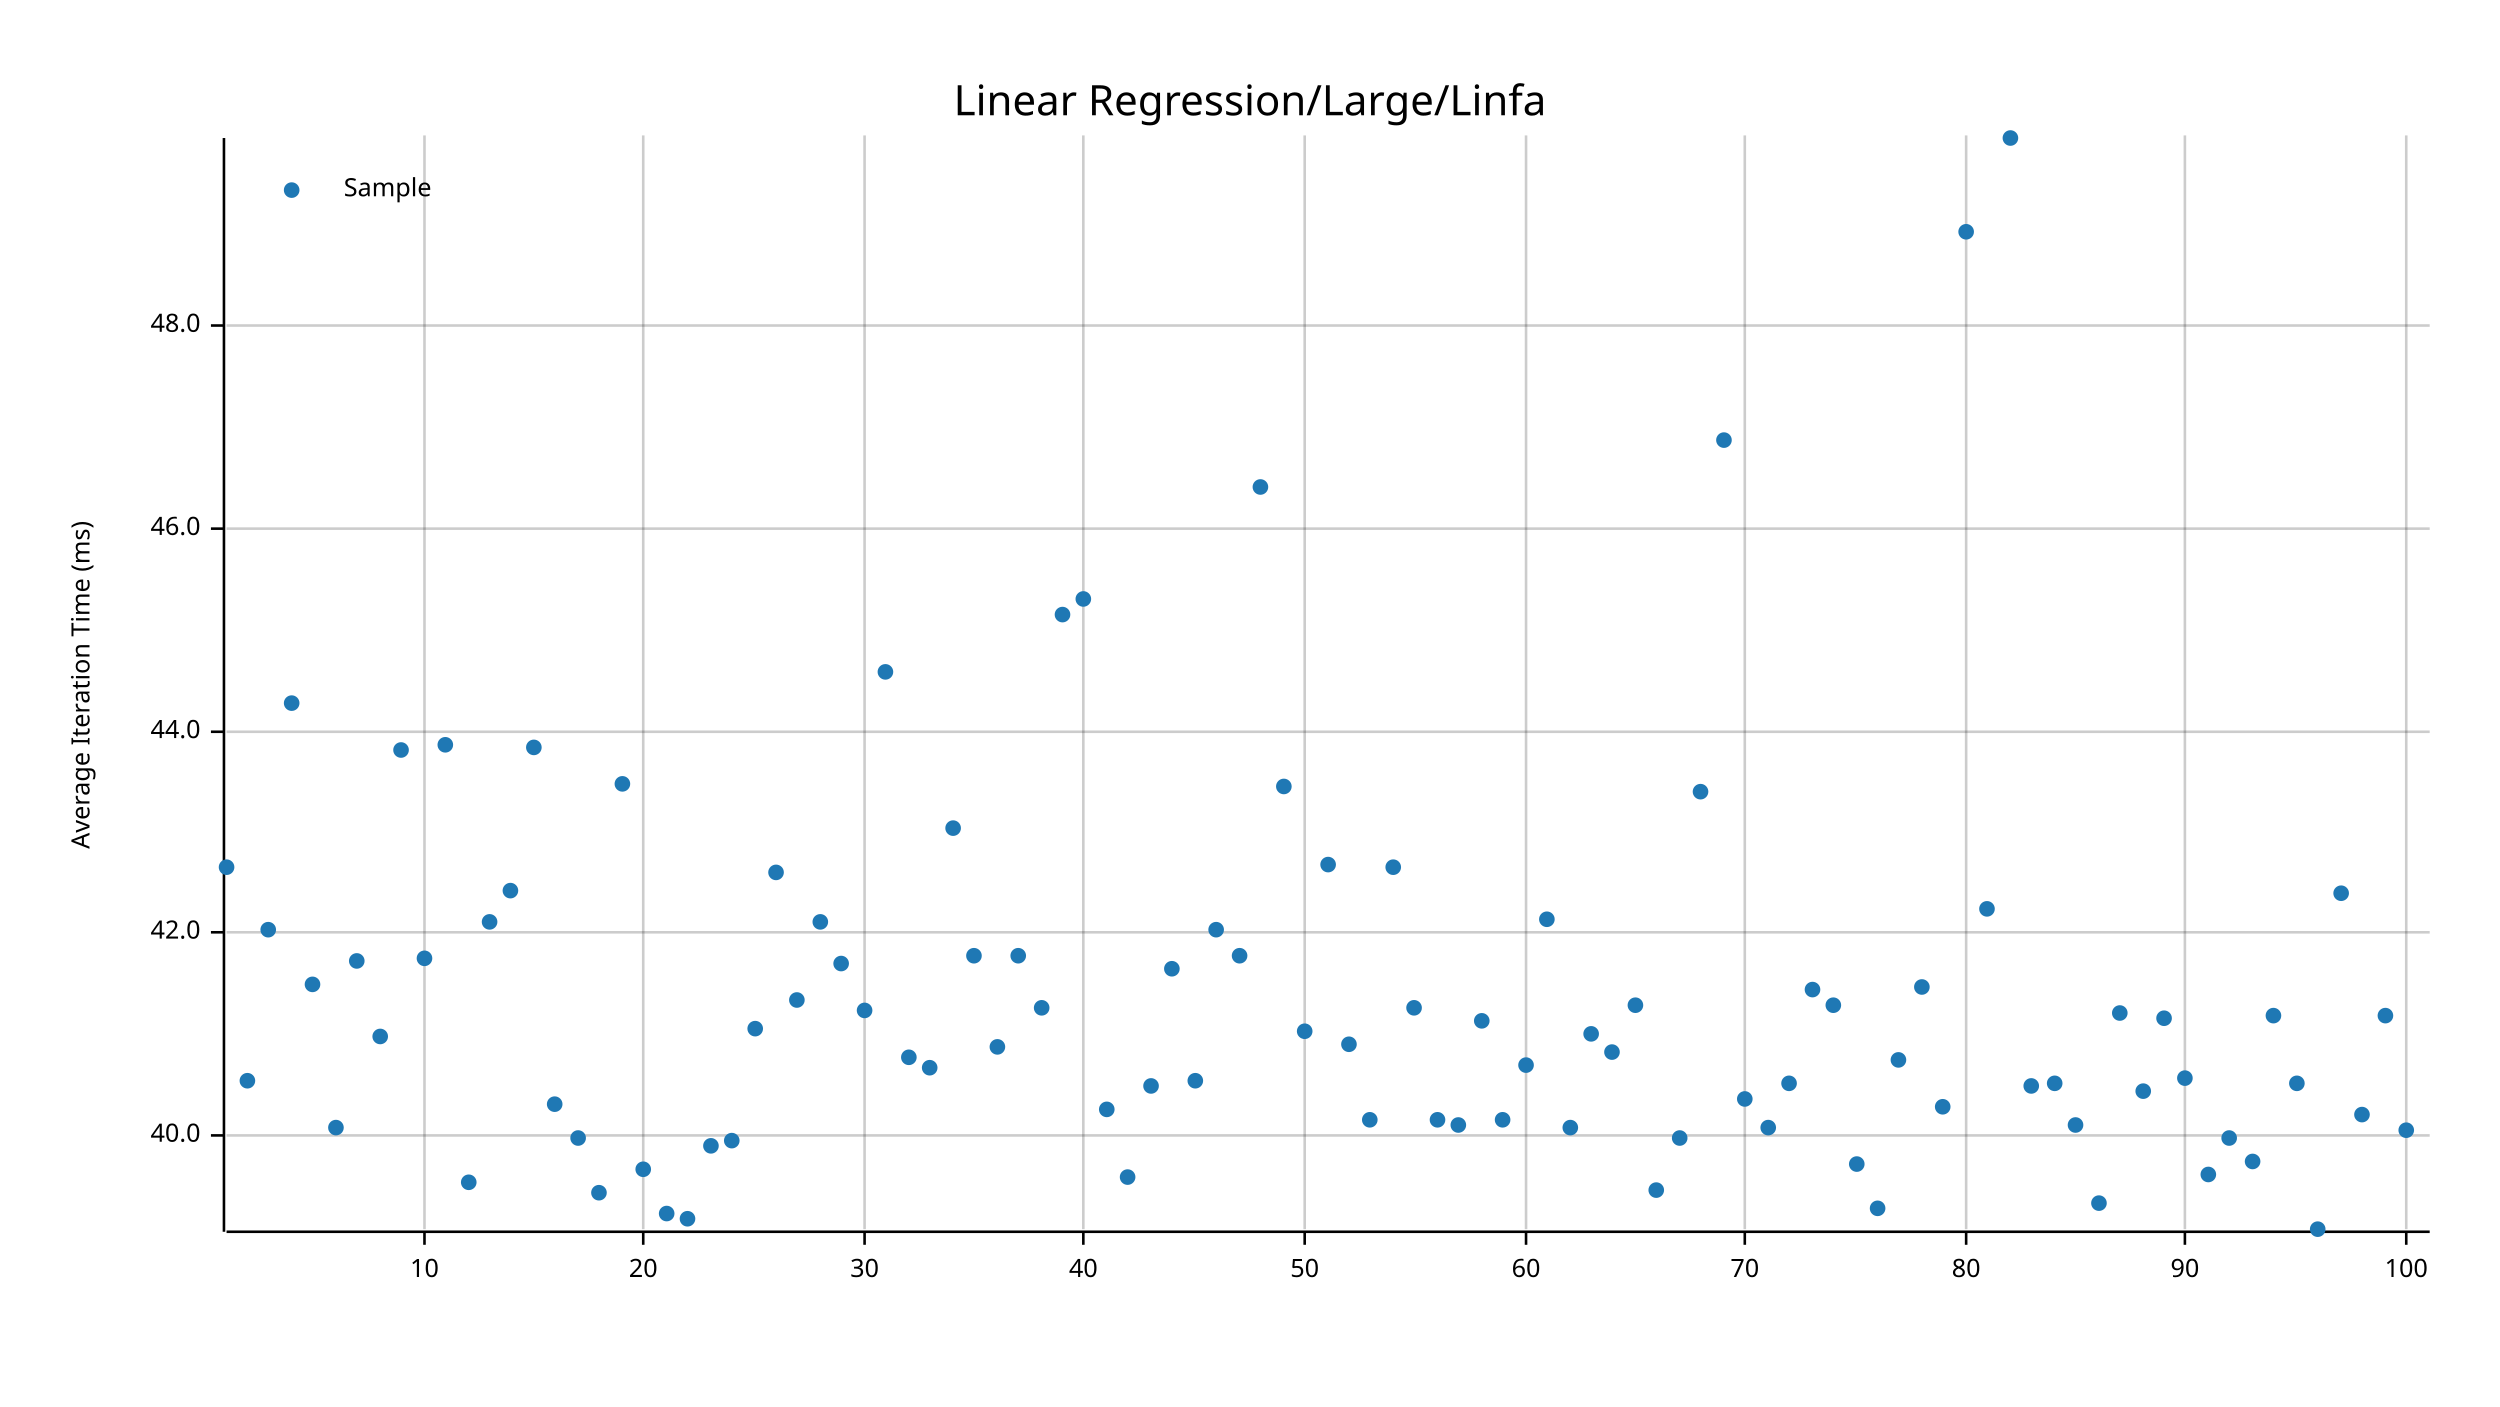
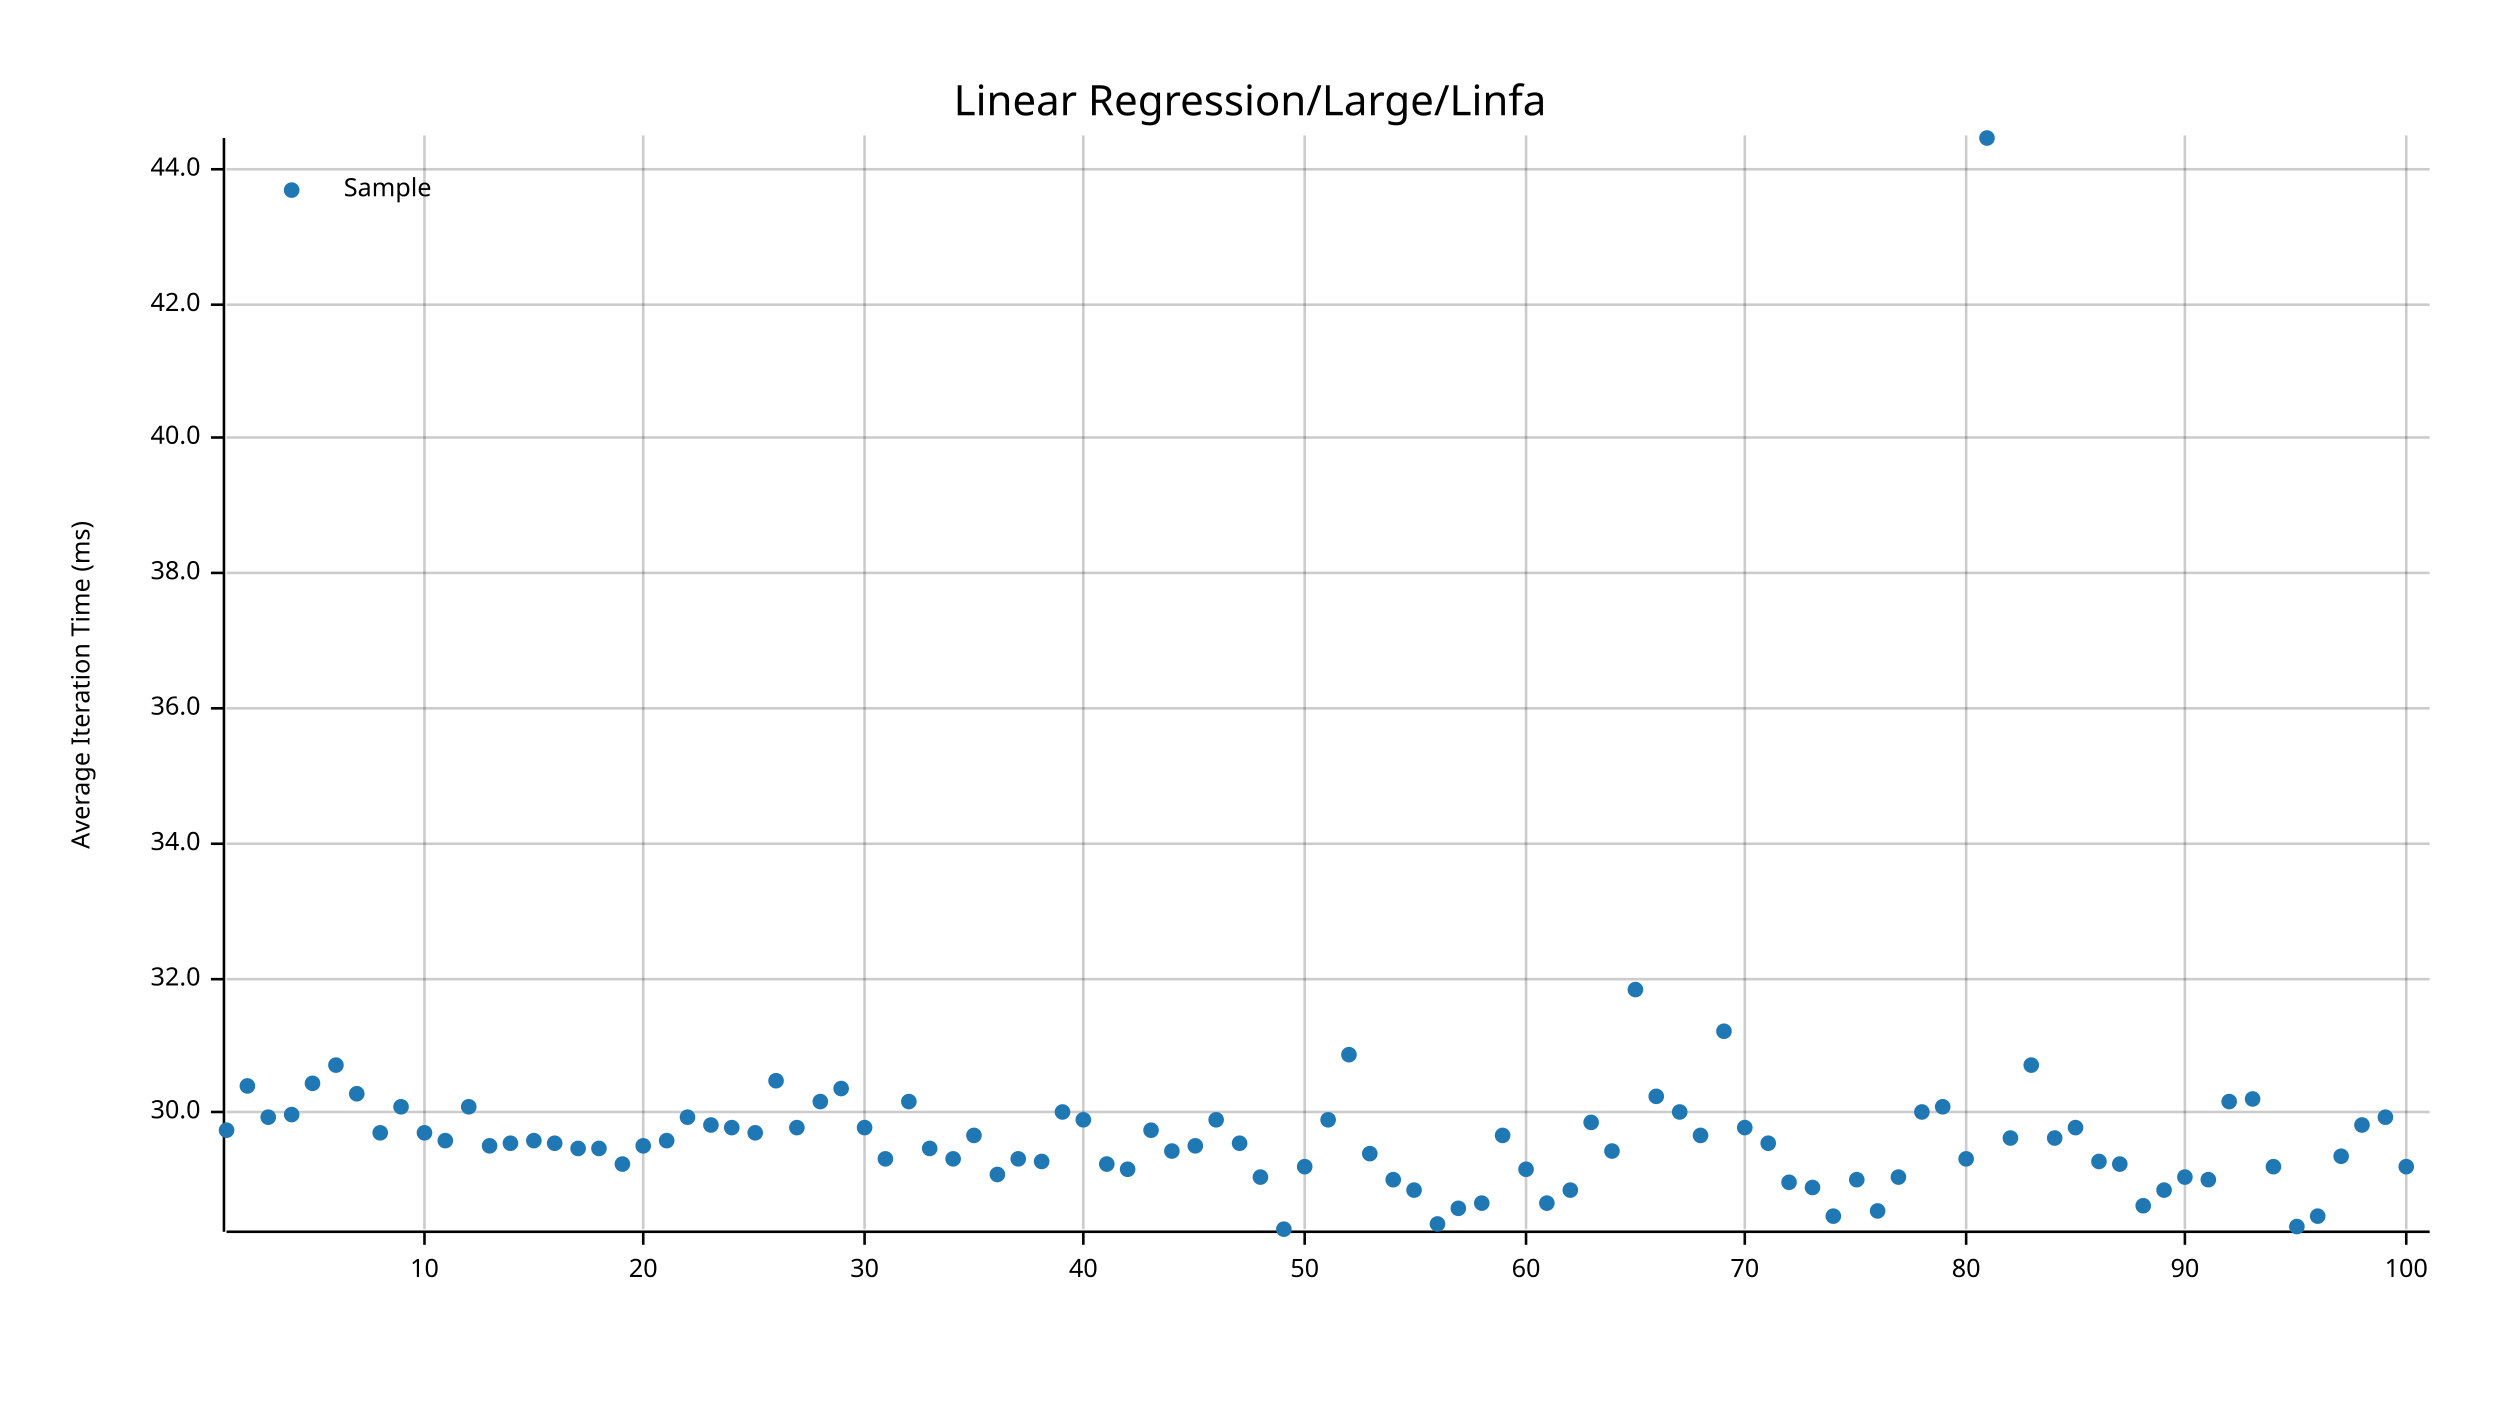
<svg xmlns="http://www.w3.org/2000/svg" width="960" height="540" viewBox="0 0 960 540">
  <text x="480" y="32" dy="0.76em" text-anchor="middle" font-family="sans-serif" font-size="16.129" opacity="1" fill="#000000">
Linear Regression/Large/Linfa
</text>
  <text x="27" y="263" dy="0.76em" text-anchor="middle" font-family="sans-serif" font-size="9.677" opacity="1" fill="#000000" transform="rotate(270, 27, 263)">
Average Iteration Time (ms)
</text>
  <line opacity="0.2" stroke="#000000" stroke-width="1" x1="163" y1="472" x2="163" y2="52" />
  <line opacity="0.2" stroke="#000000" stroke-width="1" x1="247" y1="472" x2="247" y2="52" />
  <line opacity="0.2" stroke="#000000" stroke-width="1" x1="332" y1="472" x2="332" y2="52" />
  <line opacity="0.2" stroke="#000000" stroke-width="1" x1="416" y1="472" x2="416" y2="52" />
  <line opacity="0.2" stroke="#000000" stroke-width="1" x1="501" y1="472" x2="501" y2="52" />
  <line opacity="0.2" stroke="#000000" stroke-width="1" x1="586" y1="472" x2="586" y2="52" />
  <line opacity="0.2" stroke="#000000" stroke-width="1" x1="670" y1="472" x2="670" y2="52" />
  <line opacity="0.2" stroke="#000000" stroke-width="1" x1="755" y1="472" x2="755" y2="52" />
  <line opacity="0.2" stroke="#000000" stroke-width="1" x1="839" y1="472" x2="839" y2="52" />
  <line opacity="0.2" stroke="#000000" stroke-width="1" x1="924" y1="472" x2="924" y2="52" />
-   <line opacity="0.2" stroke="#000000" stroke-width="1" x1="87" y1="436" x2="933" y2="436" />
-   <line opacity="0.2" stroke="#000000" stroke-width="1" x1="87" y1="358" x2="933" y2="358" />
-   <line opacity="0.2" stroke="#000000" stroke-width="1" x1="87" y1="281" x2="933" y2="281" />
-   <line opacity="0.2" stroke="#000000" stroke-width="1" x1="87" y1="203" x2="933" y2="203" />
-   <line opacity="0.2" stroke="#000000" stroke-width="1" x1="87" y1="125" x2="933" y2="125" />
+   <line opacity="0.2" stroke="#000000" stroke-width="1" x1="87" y1="427" x2="933" y2="427" />
+   <line opacity="0.2" stroke="#000000" stroke-width="1" x1="87" y1="376" x2="933" y2="376" />
+   <line opacity="0.2" stroke="#000000" stroke-width="1" x1="87" y1="324" x2="933" y2="324" />
+   <line opacity="0.2" stroke="#000000" stroke-width="1" x1="87" y1="272" x2="933" y2="272" />
+   <line opacity="0.2" stroke="#000000" stroke-width="1" x1="87" y1="220" x2="933" y2="220" />
+   <line opacity="0.2" stroke="#000000" stroke-width="1" x1="87" y1="168" x2="933" y2="168" />
+   <line opacity="0.2" stroke="#000000" stroke-width="1" x1="87" y1="117" x2="933" y2="117" />
+   <line opacity="0.2" stroke="#000000" stroke-width="1" x1="87" y1="65" x2="933" y2="65" />
  <polyline fill="none" opacity="1" stroke="#000000" stroke-width="1" points="86,53 86,473 " />
-   <text x="77" y="436" dy="0.5ex" text-anchor="end" font-family="sans-serif" font-size="9.677" opacity="1" fill="#000000">
+   <text x="77" y="427" dy="0.5ex" text-anchor="end" font-family="sans-serif" font-size="9.677" opacity="1" fill="#000000">
+ 30.0
+ </text>
+   <polyline fill="none" opacity="1" stroke="#000000" stroke-width="1" points="81,427 86,427 " />
+   <text x="77" y="376" dy="0.5ex" text-anchor="end" font-family="sans-serif" font-size="9.677" opacity="1" fill="#000000">
+ 32.0
+ </text>
+   <polyline fill="none" opacity="1" stroke="#000000" stroke-width="1" points="81,376 86,376 " />
+   <text x="77" y="324" dy="0.5ex" text-anchor="end" font-family="sans-serif" font-size="9.677" opacity="1" fill="#000000">
+ 34.0
+ </text>
+   <polyline fill="none" opacity="1" stroke="#000000" stroke-width="1" points="81,324 86,324 " />
+   <text x="77" y="272" dy="0.5ex" text-anchor="end" font-family="sans-serif" font-size="9.677" opacity="1" fill="#000000">
+ 36.0
+ </text>
+   <polyline fill="none" opacity="1" stroke="#000000" stroke-width="1" points="81,272 86,272 " />
+   <text x="77" y="220" dy="0.5ex" text-anchor="end" font-family="sans-serif" font-size="9.677" opacity="1" fill="#000000">
+ 38.0
+ </text>
+   <polyline fill="none" opacity="1" stroke="#000000" stroke-width="1" points="81,220 86,220 " />
+   <text x="77" y="168" dy="0.5ex" text-anchor="end" font-family="sans-serif" font-size="9.677" opacity="1" fill="#000000">
40.0
</text>
-   <polyline fill="none" opacity="1" stroke="#000000" stroke-width="1" points="81,436 86,436 " />
-   <text x="77" y="358" dy="0.5ex" text-anchor="end" font-family="sans-serif" font-size="9.677" opacity="1" fill="#000000">
+   <polyline fill="none" opacity="1" stroke="#000000" stroke-width="1" points="81,168 86,168 " />
+   <text x="77" y="117" dy="0.5ex" text-anchor="end" font-family="sans-serif" font-size="9.677" opacity="1" fill="#000000">
42.0
</text>
-   <polyline fill="none" opacity="1" stroke="#000000" stroke-width="1" points="81,358 86,358 " />
-   <text x="77" y="281" dy="0.5ex" text-anchor="end" font-family="sans-serif" font-size="9.677" opacity="1" fill="#000000">
+   <polyline fill="none" opacity="1" stroke="#000000" stroke-width="1" points="81,117 86,117 " />
+   <text x="77" y="65" dy="0.5ex" text-anchor="end" font-family="sans-serif" font-size="9.677" opacity="1" fill="#000000">
44.0
</text>
-   <polyline fill="none" opacity="1" stroke="#000000" stroke-width="1" points="81,281 86,281 " />
-   <text x="77" y="203" dy="0.5ex" text-anchor="end" font-family="sans-serif" font-size="9.677" opacity="1" fill="#000000">
- 46.0
- </text>
-   <polyline fill="none" opacity="1" stroke="#000000" stroke-width="1" points="81,203 86,203 " />
-   <text x="77" y="125" dy="0.5ex" text-anchor="end" font-family="sans-serif" font-size="9.677" opacity="1" fill="#000000">
- 48.0
- </text>
-   <polyline fill="none" opacity="1" stroke="#000000" stroke-width="1" points="81,125 86,125 " />
+   <polyline fill="none" opacity="1" stroke="#000000" stroke-width="1" points="81,65 86,65 " />
  <polyline fill="none" opacity="1" stroke="#000000" stroke-width="1" points="87,473 933,473 " />
  <text x="163" y="483" dy="0.76em" text-anchor="middle" font-family="sans-serif" font-size="9.677" opacity="1" fill="#000000">
10
</text>
  <polyline fill="none" opacity="1" stroke="#000000" stroke-width="1" points="163,473 163,478 " />
  <text x="247" y="483" dy="0.76em" text-anchor="middle" font-family="sans-serif" font-size="9.677" opacity="1" fill="#000000">
20
</text>
  <polyline fill="none" opacity="1" stroke="#000000" stroke-width="1" points="247,473 247,478 " />
  <text x="332" y="483" dy="0.76em" text-anchor="middle" font-family="sans-serif" font-size="9.677" opacity="1" fill="#000000">
30
</text>
  <polyline fill="none" opacity="1" stroke="#000000" stroke-width="1" points="332,473 332,478 " />
  <text x="416" y="483" dy="0.76em" text-anchor="middle" font-family="sans-serif" font-size="9.677" opacity="1" fill="#000000">
40
</text>
  <polyline fill="none" opacity="1" stroke="#000000" stroke-width="1" points="416,473 416,478 " />
  <text x="501" y="483" dy="0.76em" text-anchor="middle" font-family="sans-serif" font-size="9.677" opacity="1" fill="#000000">
50
</text>
  <polyline fill="none" opacity="1" stroke="#000000" stroke-width="1" points="501,473 501,478 " />
  <text x="586" y="483" dy="0.76em" text-anchor="middle" font-family="sans-serif" font-size="9.677" opacity="1" fill="#000000">
60
</text>
  <polyline fill="none" opacity="1" stroke="#000000" stroke-width="1" points="586,473 586,478 " />
  <text x="670" y="483" dy="0.76em" text-anchor="middle" font-family="sans-serif" font-size="9.677" opacity="1" fill="#000000">
70
</text>
  <polyline fill="none" opacity="1" stroke="#000000" stroke-width="1" points="670,473 670,478 " />
  <text x="755" y="483" dy="0.76em" text-anchor="middle" font-family="sans-serif" font-size="9.677" opacity="1" fill="#000000">
80
</text>
  <polyline fill="none" opacity="1" stroke="#000000" stroke-width="1" points="755,473 755,478 " />
  <text x="839" y="483" dy="0.76em" text-anchor="middle" font-family="sans-serif" font-size="9.677" opacity="1" fill="#000000">
90
</text>
  <polyline fill="none" opacity="1" stroke="#000000" stroke-width="1" points="839,473 839,478 " />
  <text x="924" y="483" dy="0.76em" text-anchor="middle" font-family="sans-serif" font-size="9.677" opacity="1" fill="#000000">
100
</text>
  <polyline fill="none" opacity="1" stroke="#000000" stroke-width="1" points="924,473 924,478 " />
-   <circle cx="87" cy="333" r="3" opacity="1" fill="#1F78B4" stroke="none" stroke-width="1" />
-   <circle cx="95" cy="415" r="3" opacity="1" fill="#1F78B4" stroke="none" stroke-width="1" />
-   <circle cx="103" cy="357" r="3" opacity="1" fill="#1F78B4" stroke="none" stroke-width="1" />
-   <circle cx="112" cy="270" r="3" opacity="1" fill="#1F78B4" stroke="none" stroke-width="1" />
-   <circle cx="120" cy="378" r="3" opacity="1" fill="#1F78B4" stroke="none" stroke-width="1" />
-   <circle cx="129" cy="433" r="3" opacity="1" fill="#1F78B4" stroke="none" stroke-width="1" />
-   <circle cx="137" cy="369" r="3" opacity="1" fill="#1F78B4" stroke="none" stroke-width="1" />
-   <circle cx="146" cy="398" r="3" opacity="1" fill="#1F78B4" stroke="none" stroke-width="1" />
-   <circle cx="154" cy="288" r="3" opacity="1" fill="#1F78B4" stroke="none" stroke-width="1" />
-   <circle cx="163" cy="368" r="3" opacity="1" fill="#1F78B4" stroke="none" stroke-width="1" />
-   <circle cx="171" cy="286" r="3" opacity="1" fill="#1F78B4" stroke="none" stroke-width="1" />
-   <circle cx="180" cy="454" r="3" opacity="1" fill="#1F78B4" stroke="none" stroke-width="1" />
-   <circle cx="188" cy="354" r="3" opacity="1" fill="#1F78B4" stroke="none" stroke-width="1" />
-   <circle cx="196" cy="342" r="3" opacity="1" fill="#1F78B4" stroke="none" stroke-width="1" />
-   <circle cx="205" cy="287" r="3" opacity="1" fill="#1F78B4" stroke="none" stroke-width="1" />
-   <circle cx="213" cy="424" r="3" opacity="1" fill="#1F78B4" stroke="none" stroke-width="1" />
-   <circle cx="222" cy="437" r="3" opacity="1" fill="#1F78B4" stroke="none" stroke-width="1" />
-   <circle cx="230" cy="458" r="3" opacity="1" fill="#1F78B4" stroke="none" stroke-width="1" />
-   <circle cx="239" cy="301" r="3" opacity="1" fill="#1F78B4" stroke="none" stroke-width="1" />
-   <circle cx="247" cy="449" r="3" opacity="1" fill="#1F78B4" stroke="none" stroke-width="1" />
-   <circle cx="256" cy="466" r="3" opacity="1" fill="#1F78B4" stroke="none" stroke-width="1" />
-   <circle cx="264" cy="468" r="3" opacity="1" fill="#1F78B4" stroke="none" stroke-width="1" />
-   <circle cx="273" cy="440" r="3" opacity="1" fill="#1F78B4" stroke="none" stroke-width="1" />
-   <circle cx="281" cy="438" r="3" opacity="1" fill="#1F78B4" stroke="none" stroke-width="1" />
-   <circle cx="290" cy="395" r="3" opacity="1" fill="#1F78B4" stroke="none" stroke-width="1" />
-   <circle cx="298" cy="335" r="3" opacity="1" fill="#1F78B4" stroke="none" stroke-width="1" />
-   <circle cx="306" cy="384" r="3" opacity="1" fill="#1F78B4" stroke="none" stroke-width="1" />
-   <circle cx="315" cy="354" r="3" opacity="1" fill="#1F78B4" stroke="none" stroke-width="1" />
-   <circle cx="323" cy="370" r="3" opacity="1" fill="#1F78B4" stroke="none" stroke-width="1" />
-   <circle cx="332" cy="388" r="3" opacity="1" fill="#1F78B4" stroke="none" stroke-width="1" />
-   <circle cx="340" cy="258" r="3" opacity="1" fill="#1F78B4" stroke="none" stroke-width="1" />
-   <circle cx="349" cy="406" r="3" opacity="1" fill="#1F78B4" stroke="none" stroke-width="1" />
-   <circle cx="357" cy="410" r="3" opacity="1" fill="#1F78B4" stroke="none" stroke-width="1" />
-   <circle cx="366" cy="318" r="3" opacity="1" fill="#1F78B4" stroke="none" stroke-width="1" />
-   <circle cx="374" cy="367" r="3" opacity="1" fill="#1F78B4" stroke="none" stroke-width="1" />
-   <circle cx="383" cy="402" r="3" opacity="1" fill="#1F78B4" stroke="none" stroke-width="1" />
-   <circle cx="391" cy="367" r="3" opacity="1" fill="#1F78B4" stroke="none" stroke-width="1" />
-   <circle cx="400" cy="387" r="3" opacity="1" fill="#1F78B4" stroke="none" stroke-width="1" />
-   <circle cx="408" cy="236" r="3" opacity="1" fill="#1F78B4" stroke="none" stroke-width="1" />
-   <circle cx="416" cy="230" r="3" opacity="1" fill="#1F78B4" stroke="none" stroke-width="1" />
-   <circle cx="425" cy="426" r="3" opacity="1" fill="#1F78B4" stroke="none" stroke-width="1" />
-   <circle cx="433" cy="452" r="3" opacity="1" fill="#1F78B4" stroke="none" stroke-width="1" />
-   <circle cx="442" cy="417" r="3" opacity="1" fill="#1F78B4" stroke="none" stroke-width="1" />
-   <circle cx="450" cy="372" r="3" opacity="1" fill="#1F78B4" stroke="none" stroke-width="1" />
-   <circle cx="459" cy="415" r="3" opacity="1" fill="#1F78B4" stroke="none" stroke-width="1" />
-   <circle cx="467" cy="357" r="3" opacity="1" fill="#1F78B4" stroke="none" stroke-width="1" />
-   <circle cx="476" cy="367" r="3" opacity="1" fill="#1F78B4" stroke="none" stroke-width="1" />
-   <circle cx="484" cy="187" r="3" opacity="1" fill="#1F78B4" stroke="none" stroke-width="1" />
-   <circle cx="493" cy="302" r="3" opacity="1" fill="#1F78B4" stroke="none" stroke-width="1" />
-   <circle cx="501" cy="396" r="3" opacity="1" fill="#1F78B4" stroke="none" stroke-width="1" />
-   <circle cx="510" cy="332" r="3" opacity="1" fill="#1F78B4" stroke="none" stroke-width="1" />
-   <circle cx="518" cy="401" r="3" opacity="1" fill="#1F78B4" stroke="none" stroke-width="1" />
-   <circle cx="526" cy="430" r="3" opacity="1" fill="#1F78B4" stroke="none" stroke-width="1" />
-   <circle cx="535" cy="333" r="3" opacity="1" fill="#1F78B4" stroke="none" stroke-width="1" />
-   <circle cx="543" cy="387" r="3" opacity="1" fill="#1F78B4" stroke="none" stroke-width="1" />
-   <circle cx="552" cy="430" r="3" opacity="1" fill="#1F78B4" stroke="none" stroke-width="1" />
-   <circle cx="560" cy="432" r="3" opacity="1" fill="#1F78B4" stroke="none" stroke-width="1" />
-   <circle cx="569" cy="392" r="3" opacity="1" fill="#1F78B4" stroke="none" stroke-width="1" />
-   <circle cx="577" cy="430" r="3" opacity="1" fill="#1F78B4" stroke="none" stroke-width="1" />
-   <circle cx="586" cy="409" r="3" opacity="1" fill="#1F78B4" stroke="none" stroke-width="1" />
-   <circle cx="594" cy="353" r="3" opacity="1" fill="#1F78B4" stroke="none" stroke-width="1" />
-   <circle cx="603" cy="433" r="3" opacity="1" fill="#1F78B4" stroke="none" stroke-width="1" />
-   <circle cx="611" cy="397" r="3" opacity="1" fill="#1F78B4" stroke="none" stroke-width="1" />
-   <circle cx="619" cy="404" r="3" opacity="1" fill="#1F78B4" stroke="none" stroke-width="1" />
-   <circle cx="628" cy="386" r="3" opacity="1" fill="#1F78B4" stroke="none" stroke-width="1" />
-   <circle cx="636" cy="457" r="3" opacity="1" fill="#1F78B4" stroke="none" stroke-width="1" />
-   <circle cx="645" cy="437" r="3" opacity="1" fill="#1F78B4" stroke="none" stroke-width="1" />
-   <circle cx="653" cy="304" r="3" opacity="1" fill="#1F78B4" stroke="none" stroke-width="1" />
-   <circle cx="662" cy="169" r="3" opacity="1" fill="#1F78B4" stroke="none" stroke-width="1" />
-   <circle cx="670" cy="422" r="3" opacity="1" fill="#1F78B4" stroke="none" stroke-width="1" />
-   <circle cx="679" cy="433" r="3" opacity="1" fill="#1F78B4" stroke="none" stroke-width="1" />
-   <circle cx="687" cy="416" r="3" opacity="1" fill="#1F78B4" stroke="none" stroke-width="1" />
-   <circle cx="696" cy="380" r="3" opacity="1" fill="#1F78B4" stroke="none" stroke-width="1" />
-   <circle cx="704" cy="386" r="3" opacity="1" fill="#1F78B4" stroke="none" stroke-width="1" />
-   <circle cx="713" cy="447" r="3" opacity="1" fill="#1F78B4" stroke="none" stroke-width="1" />
-   <circle cx="721" cy="464" r="3" opacity="1" fill="#1F78B4" stroke="none" stroke-width="1" />
-   <circle cx="729" cy="407" r="3" opacity="1" fill="#1F78B4" stroke="none" stroke-width="1" />
-   <circle cx="738" cy="379" r="3" opacity="1" fill="#1F78B4" stroke="none" stroke-width="1" />
+   <circle cx="87" cy="434" r="3" opacity="1" fill="#1F78B4" stroke="none" stroke-width="1" />
+   <circle cx="95" cy="417" r="3" opacity="1" fill="#1F78B4" stroke="none" stroke-width="1" />
+   <circle cx="103" cy="429" r="3" opacity="1" fill="#1F78B4" stroke="none" stroke-width="1" />
+   <circle cx="112" cy="428" r="3" opacity="1" fill="#1F78B4" stroke="none" stroke-width="1" />
+   <circle cx="120" cy="416" r="3" opacity="1" fill="#1F78B4" stroke="none" stroke-width="1" />
+   <circle cx="129" cy="409" r="3" opacity="1" fill="#1F78B4" stroke="none" stroke-width="1" />
+   <circle cx="137" cy="420" r="3" opacity="1" fill="#1F78B4" stroke="none" stroke-width="1" />
+   <circle cx="146" cy="435" r="3" opacity="1" fill="#1F78B4" stroke="none" stroke-width="1" />
+   <circle cx="154" cy="425" r="3" opacity="1" fill="#1F78B4" stroke="none" stroke-width="1" />
+   <circle cx="163" cy="435" r="3" opacity="1" fill="#1F78B4" stroke="none" stroke-width="1" />
+   <circle cx="171" cy="438" r="3" opacity="1" fill="#1F78B4" stroke="none" stroke-width="1" />
+   <circle cx="180" cy="425" r="3" opacity="1" fill="#1F78B4" stroke="none" stroke-width="1" />
+   <circle cx="188" cy="440" r="3" opacity="1" fill="#1F78B4" stroke="none" stroke-width="1" />
+   <circle cx="196" cy="439" r="3" opacity="1" fill="#1F78B4" stroke="none" stroke-width="1" />
+   <circle cx="205" cy="438" r="3" opacity="1" fill="#1F78B4" stroke="none" stroke-width="1" />
+   <circle cx="213" cy="439" r="3" opacity="1" fill="#1F78B4" stroke="none" stroke-width="1" />
+   <circle cx="222" cy="441" r="3" opacity="1" fill="#1F78B4" stroke="none" stroke-width="1" />
+   <circle cx="230" cy="441" r="3" opacity="1" fill="#1F78B4" stroke="none" stroke-width="1" />
+   <circle cx="239" cy="447" r="3" opacity="1" fill="#1F78B4" stroke="none" stroke-width="1" />
+   <circle cx="247" cy="440" r="3" opacity="1" fill="#1F78B4" stroke="none" stroke-width="1" />
+   <circle cx="256" cy="438" r="3" opacity="1" fill="#1F78B4" stroke="none" stroke-width="1" />
+   <circle cx="264" cy="429" r="3" opacity="1" fill="#1F78B4" stroke="none" stroke-width="1" />
+   <circle cx="273" cy="432" r="3" opacity="1" fill="#1F78B4" stroke="none" stroke-width="1" />
+   <circle cx="281" cy="433" r="3" opacity="1" fill="#1F78B4" stroke="none" stroke-width="1" />
+   <circle cx="290" cy="435" r="3" opacity="1" fill="#1F78B4" stroke="none" stroke-width="1" />
+   <circle cx="298" cy="415" r="3" opacity="1" fill="#1F78B4" stroke="none" stroke-width="1" />
+   <circle cx="306" cy="433" r="3" opacity="1" fill="#1F78B4" stroke="none" stroke-width="1" />
+   <circle cx="315" cy="423" r="3" opacity="1" fill="#1F78B4" stroke="none" stroke-width="1" />
+   <circle cx="323" cy="418" r="3" opacity="1" fill="#1F78B4" stroke="none" stroke-width="1" />
+   <circle cx="332" cy="433" r="3" opacity="1" fill="#1F78B4" stroke="none" stroke-width="1" />
+   <circle cx="340" cy="445" r="3" opacity="1" fill="#1F78B4" stroke="none" stroke-width="1" />
+   <circle cx="349" cy="423" r="3" opacity="1" fill="#1F78B4" stroke="none" stroke-width="1" />
+   <circle cx="357" cy="441" r="3" opacity="1" fill="#1F78B4" stroke="none" stroke-width="1" />
+   <circle cx="366" cy="445" r="3" opacity="1" fill="#1F78B4" stroke="none" stroke-width="1" />
+   <circle cx="374" cy="436" r="3" opacity="1" fill="#1F78B4" stroke="none" stroke-width="1" />
+   <circle cx="383" cy="451" r="3" opacity="1" fill="#1F78B4" stroke="none" stroke-width="1" />
+   <circle cx="391" cy="445" r="3" opacity="1" fill="#1F78B4" stroke="none" stroke-width="1" />
+   <circle cx="400" cy="446" r="3" opacity="1" fill="#1F78B4" stroke="none" stroke-width="1" />
+   <circle cx="408" cy="427" r="3" opacity="1" fill="#1F78B4" stroke="none" stroke-width="1" />
+   <circle cx="416" cy="430" r="3" opacity="1" fill="#1F78B4" stroke="none" stroke-width="1" />
+   <circle cx="425" cy="447" r="3" opacity="1" fill="#1F78B4" stroke="none" stroke-width="1" />
+   <circle cx="433" cy="449" r="3" opacity="1" fill="#1F78B4" stroke="none" stroke-width="1" />
+   <circle cx="442" cy="434" r="3" opacity="1" fill="#1F78B4" stroke="none" stroke-width="1" />
+   <circle cx="450" cy="442" r="3" opacity="1" fill="#1F78B4" stroke="none" stroke-width="1" />
+   <circle cx="459" cy="440" r="3" opacity="1" fill="#1F78B4" stroke="none" stroke-width="1" />
+   <circle cx="467" cy="430" r="3" opacity="1" fill="#1F78B4" stroke="none" stroke-width="1" />
+   <circle cx="476" cy="439" r="3" opacity="1" fill="#1F78B4" stroke="none" stroke-width="1" />
+   <circle cx="484" cy="452" r="3" opacity="1" fill="#1F78B4" stroke="none" stroke-width="1" />
+   <circle cx="493" cy="472" r="3" opacity="1" fill="#1F78B4" stroke="none" stroke-width="1" />
+   <circle cx="501" cy="448" r="3" opacity="1" fill="#1F78B4" stroke="none" stroke-width="1" />
+   <circle cx="510" cy="430" r="3" opacity="1" fill="#1F78B4" stroke="none" stroke-width="1" />
+   <circle cx="518" cy="405" r="3" opacity="1" fill="#1F78B4" stroke="none" stroke-width="1" />
+   <circle cx="526" cy="443" r="3" opacity="1" fill="#1F78B4" stroke="none" stroke-width="1" />
+   <circle cx="535" cy="453" r="3" opacity="1" fill="#1F78B4" stroke="none" stroke-width="1" />
+   <circle cx="543" cy="457" r="3" opacity="1" fill="#1F78B4" stroke="none" stroke-width="1" />
+   <circle cx="552" cy="470" r="3" opacity="1" fill="#1F78B4" stroke="none" stroke-width="1" />
+   <circle cx="560" cy="464" r="3" opacity="1" fill="#1F78B4" stroke="none" stroke-width="1" />
+   <circle cx="569" cy="462" r="3" opacity="1" fill="#1F78B4" stroke="none" stroke-width="1" />
+   <circle cx="577" cy="436" r="3" opacity="1" fill="#1F78B4" stroke="none" stroke-width="1" />
+   <circle cx="586" cy="449" r="3" opacity="1" fill="#1F78B4" stroke="none" stroke-width="1" />
+   <circle cx="594" cy="462" r="3" opacity="1" fill="#1F78B4" stroke="none" stroke-width="1" />
+   <circle cx="603" cy="457" r="3" opacity="1" fill="#1F78B4" stroke="none" stroke-width="1" />
+   <circle cx="611" cy="431" r="3" opacity="1" fill="#1F78B4" stroke="none" stroke-width="1" />
+   <circle cx="619" cy="442" r="3" opacity="1" fill="#1F78B4" stroke="none" stroke-width="1" />
+   <circle cx="628" cy="380" r="3" opacity="1" fill="#1F78B4" stroke="none" stroke-width="1" />
+   <circle cx="636" cy="421" r="3" opacity="1" fill="#1F78B4" stroke="none" stroke-width="1" />
+   <circle cx="645" cy="427" r="3" opacity="1" fill="#1F78B4" stroke="none" stroke-width="1" />
+   <circle cx="653" cy="436" r="3" opacity="1" fill="#1F78B4" stroke="none" stroke-width="1" />
+   <circle cx="662" cy="396" r="3" opacity="1" fill="#1F78B4" stroke="none" stroke-width="1" />
+   <circle cx="670" cy="433" r="3" opacity="1" fill="#1F78B4" stroke="none" stroke-width="1" />
+   <circle cx="679" cy="439" r="3" opacity="1" fill="#1F78B4" stroke="none" stroke-width="1" />
+   <circle cx="687" cy="454" r="3" opacity="1" fill="#1F78B4" stroke="none" stroke-width="1" />
+   <circle cx="696" cy="456" r="3" opacity="1" fill="#1F78B4" stroke="none" stroke-width="1" />
+   <circle cx="704" cy="467" r="3" opacity="1" fill="#1F78B4" stroke="none" stroke-width="1" />
+   <circle cx="713" cy="453" r="3" opacity="1" fill="#1F78B4" stroke="none" stroke-width="1" />
+   <circle cx="721" cy="465" r="3" opacity="1" fill="#1F78B4" stroke="none" stroke-width="1" />
+   <circle cx="729" cy="452" r="3" opacity="1" fill="#1F78B4" stroke="none" stroke-width="1" />
+   <circle cx="738" cy="427" r="3" opacity="1" fill="#1F78B4" stroke="none" stroke-width="1" />
  <circle cx="746" cy="425" r="3" opacity="1" fill="#1F78B4" stroke="none" stroke-width="1" />
-   <circle cx="755" cy="89" r="3" opacity="1" fill="#1F78B4" stroke="none" stroke-width="1" />
-   <circle cx="763" cy="349" r="3" opacity="1" fill="#1F78B4" stroke="none" stroke-width="1" />
-   <circle cx="772" cy="53" r="3" opacity="1" fill="#1F78B4" stroke="none" stroke-width="1" />
-   <circle cx="780" cy="417" r="3" opacity="1" fill="#1F78B4" stroke="none" stroke-width="1" />
-   <circle cx="789" cy="416" r="3" opacity="1" fill="#1F78B4" stroke="none" stroke-width="1" />
-   <circle cx="797" cy="432" r="3" opacity="1" fill="#1F78B4" stroke="none" stroke-width="1" />
-   <circle cx="806" cy="462" r="3" opacity="1" fill="#1F78B4" stroke="none" stroke-width="1" />
-   <circle cx="814" cy="389" r="3" opacity="1" fill="#1F78B4" stroke="none" stroke-width="1" />
-   <circle cx="823" cy="419" r="3" opacity="1" fill="#1F78B4" stroke="none" stroke-width="1" />
-   <circle cx="831" cy="391" r="3" opacity="1" fill="#1F78B4" stroke="none" stroke-width="1" />
-   <circle cx="839" cy="414" r="3" opacity="1" fill="#1F78B4" stroke="none" stroke-width="1" />
-   <circle cx="848" cy="451" r="3" opacity="1" fill="#1F78B4" stroke="none" stroke-width="1" />
-   <circle cx="856" cy="437" r="3" opacity="1" fill="#1F78B4" stroke="none" stroke-width="1" />
-   <circle cx="865" cy="446" r="3" opacity="1" fill="#1F78B4" stroke="none" stroke-width="1" />
-   <circle cx="873" cy="390" r="3" opacity="1" fill="#1F78B4" stroke="none" stroke-width="1" />
-   <circle cx="882" cy="416" r="3" opacity="1" fill="#1F78B4" stroke="none" stroke-width="1" />
-   <circle cx="890" cy="472" r="3" opacity="1" fill="#1F78B4" stroke="none" stroke-width="1" />
-   <circle cx="899" cy="343" r="3" opacity="1" fill="#1F78B4" stroke="none" stroke-width="1" />
-   <circle cx="907" cy="428" r="3" opacity="1" fill="#1F78B4" stroke="none" stroke-width="1" />
-   <circle cx="916" cy="390" r="3" opacity="1" fill="#1F78B4" stroke="none" stroke-width="1" />
-   <circle cx="924" cy="434" r="3" opacity="1" fill="#1F78B4" stroke="none" stroke-width="1" />
+   <circle cx="755" cy="445" r="3" opacity="1" fill="#1F78B4" stroke="none" stroke-width="1" />
+   <circle cx="763" cy="53" r="3" opacity="1" fill="#1F78B4" stroke="none" stroke-width="1" />
+   <circle cx="772" cy="437" r="3" opacity="1" fill="#1F78B4" stroke="none" stroke-width="1" />
+   <circle cx="780" cy="409" r="3" opacity="1" fill="#1F78B4" stroke="none" stroke-width="1" />
+   <circle cx="789" cy="437" r="3" opacity="1" fill="#1F78B4" stroke="none" stroke-width="1" />
+   <circle cx="797" cy="433" r="3" opacity="1" fill="#1F78B4" stroke="none" stroke-width="1" />
+   <circle cx="806" cy="446" r="3" opacity="1" fill="#1F78B4" stroke="none" stroke-width="1" />
+   <circle cx="814" cy="447" r="3" opacity="1" fill="#1F78B4" stroke="none" stroke-width="1" />
+   <circle cx="823" cy="463" r="3" opacity="1" fill="#1F78B4" stroke="none" stroke-width="1" />
+   <circle cx="831" cy="457" r="3" opacity="1" fill="#1F78B4" stroke="none" stroke-width="1" />
+   <circle cx="839" cy="452" r="3" opacity="1" fill="#1F78B4" stroke="none" stroke-width="1" />
+   <circle cx="848" cy="453" r="3" opacity="1" fill="#1F78B4" stroke="none" stroke-width="1" />
+   <circle cx="856" cy="423" r="3" opacity="1" fill="#1F78B4" stroke="none" stroke-width="1" />
+   <circle cx="865" cy="422" r="3" opacity="1" fill="#1F78B4" stroke="none" stroke-width="1" />
+   <circle cx="873" cy="448" r="3" opacity="1" fill="#1F78B4" stroke="none" stroke-width="1" />
+   <circle cx="882" cy="471" r="3" opacity="1" fill="#1F78B4" stroke="none" stroke-width="1" />
+   <circle cx="890" cy="467" r="3" opacity="1" fill="#1F78B4" stroke="none" stroke-width="1" />
+   <circle cx="899" cy="444" r="3" opacity="1" fill="#1F78B4" stroke="none" stroke-width="1" />
+   <circle cx="907" cy="432" r="3" opacity="1" fill="#1F78B4" stroke="none" stroke-width="1" />
+   <circle cx="916" cy="429" r="3" opacity="1" fill="#1F78B4" stroke="none" stroke-width="1" />
+   <circle cx="924" cy="448" r="3" opacity="1" fill="#1F78B4" stroke="none" stroke-width="1" />
  <text x="132" y="68" dy="0.76em" text-anchor="start" font-family="sans-serif" font-size="9.677" opacity="1" fill="#000000">
Sample
</text>
  <circle cx="112" cy="73" r="3" opacity="1" fill="#1F78B4" stroke="none" stroke-width="1" />
</svg>
